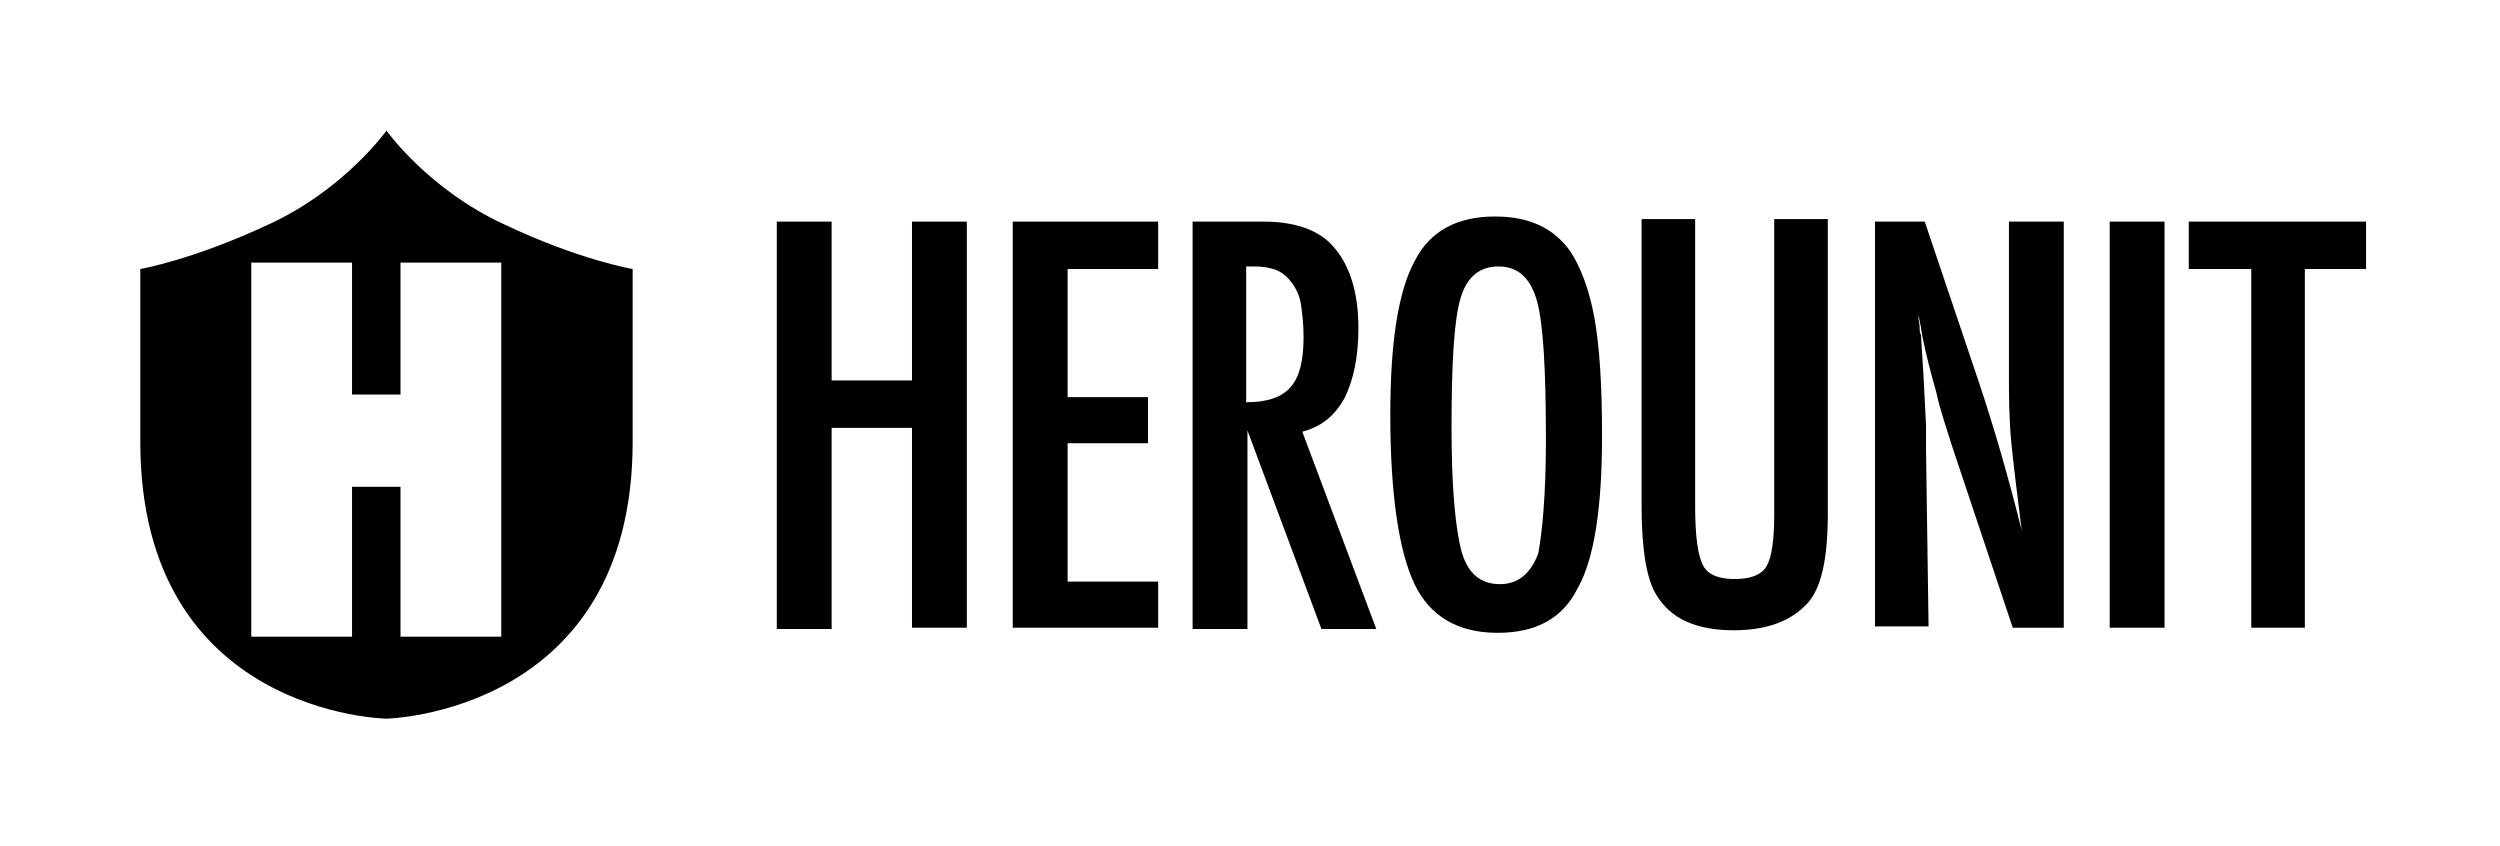
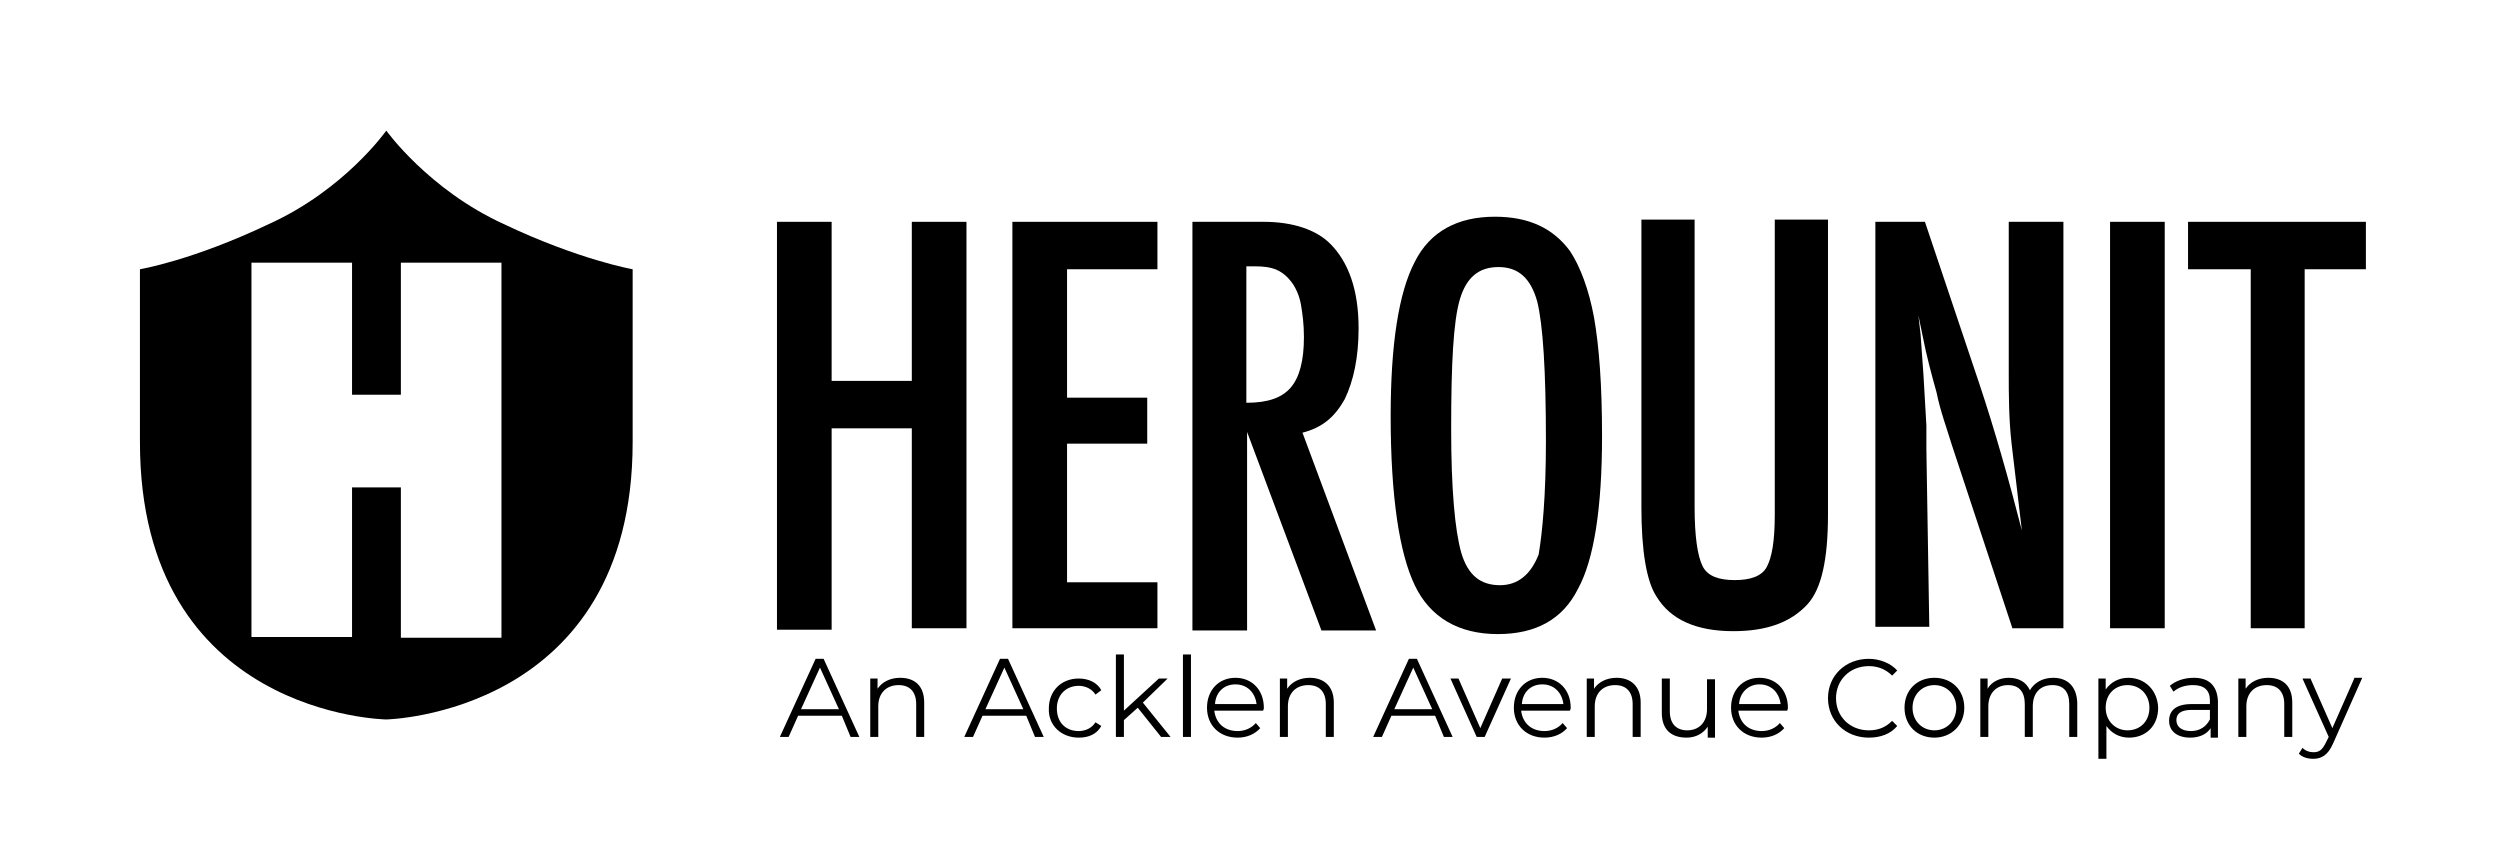
- <svg xmlns="http://www.w3.org/2000/svg" width="343" height="116" viewBox="0 0 343 116" fill="none">
-   <path fill-rule="evenodd" clip-rule="evenodd" d="M53.025 17.927C53.025 17.927 58.8 26.012 69.125 30.758C79.45 35.679 86.8 36.909 86.8 36.909V60.636C86.8 97.897 53.025 98.6 53.025 98.6C53.025 98.6 19.25 98.073 19.25 60.636V36.909C19.25 36.909 26.425 35.679 36.925 30.758C47.25 26.012 53.025 17.927 53.025 17.927ZM54.95 87.352H68.775V36.03H54.95V54.133H48.3V36.03H34.475V87.352H48.3V66.788H54.95V87.352Z" fill="black" />
-   <path d="M106.575 30.406H114.1V52.2H125.125V30.406H132.65V86.121H125.125V58.703H114.1V86.297H106.575V30.406Z" fill="black" />
-   <path d="M138.95 30.406H158.9V36.909H146.475V54.485H157.5V60.812H146.475V79.794H158.9V86.121H138.95V30.406Z" fill="black" />
-   <path d="M163.625 30.406H173.425C177.45 30.406 180.6 31.461 182.525 33.394C184.975 35.855 186.375 39.721 186.375 44.994C186.375 49.036 185.675 52.2 184.45 54.661C183.05 57.121 181.3 58.527 178.675 59.23L188.825 86.297H181.3L171.15 59.055V86.297H163.625V30.406ZM170.975 55.188C173.95 55.188 175.875 54.485 177.1 53.079C178.325 51.673 178.85 49.388 178.85 46.224C178.85 44.467 178.675 43.061 178.5 41.83C178.325 40.6 177.8 39.545 177.275 38.842C176.75 38.139 176.05 37.436 175.175 37.085C174.3 36.733 173.25 36.558 172.2 36.558H170.975V55.188Z" fill="black" />
-   <path d="M219.8 59.758C219.8 69.6 218.75 76.63 216.475 80.673C214.375 84.891 210.7 86.824 205.45 86.824C200.025 86.824 196.175 84.539 194.075 80.145C191.975 75.751 190.75 68.018 190.75 56.946C190.75 47.103 191.8 40.073 194.075 35.855C196.175 31.636 200.025 29.703 205.1 29.703C209.825 29.703 213.15 31.285 215.425 34.449C216.825 36.558 218.05 39.721 218.75 43.588C219.45 47.455 219.8 52.727 219.8 59.758ZM212.1 60.461C212.1 50.794 211.75 44.467 210.875 41.303C210 38.139 208.25 36.558 205.625 36.558C203 36.558 201.25 37.964 200.375 40.952C199.5 43.939 199.15 49.739 199.15 58.703C199.15 66.788 199.675 72.588 200.55 75.751C201.425 78.739 203.175 80.145 205.8 80.145C208.25 80.145 210 78.739 211.05 75.927C211.575 73.115 212.1 68.018 212.1 60.461Z" fill="black" />
-   <path d="M225.225 30.055H232.575V69.424C232.575 73.467 232.925 76.103 233.625 77.509C234.325 78.915 235.9 79.442 238 79.442C240.1 79.442 241.675 78.915 242.375 77.685C243.075 76.454 243.425 74.17 243.425 70.479V30.055H250.775V70.479C250.775 76.63 249.9 80.673 247.975 82.782C245.7 85.242 242.375 86.473 237.825 86.473C232.75 86.473 229.25 84.891 227.325 81.727C225.925 79.618 225.225 75.4 225.225 69.424V30.055Z" fill="black" />
-   <path d="M257.075 30.406H264.075L271.6 52.727C273.7 59.055 275.625 65.733 277.375 72.764C276.85 68.37 276.325 64.503 275.975 60.988C275.625 57.473 275.625 54.133 275.625 51.145V30.406H283.15V86.121H276.15L267.75 60.988C267.05 58.703 266.175 56.242 265.65 53.782C264.95 51.321 264.25 48.685 263.725 46.048C263.725 45.697 263.55 45.346 263.55 44.818C263.375 44.291 263.375 43.764 263.2 43.236C263.2 43.939 263.375 44.467 263.375 44.818C263.375 45.346 263.375 45.697 263.55 45.873L263.9 51.497L264.25 58.352C264.25 58.703 264.25 59.23 264.25 59.758C264.25 60.285 264.25 60.988 264.25 61.691L264.6 85.945H257.25V30.406H257.075Z" fill="black" />
-   <path d="M289.45 30.406H296.975V86.121H289.45V30.406Z" fill="black" />
-   <path d="M300.3 30.406H324.625V36.909H316.225V86.121H308.875V36.909H300.3V30.406Z" fill="black" />
+ <svg xmlns="http://www.w3.org/2000/svg" width="573" height="194" viewBox="0 0 573 194" fill="none">
+   <path d="M88.539 29.936C88.539 29.936 98.229 43.483 115.435 51.343C132.642 59.538 145.004 61.712 145.004 61.712V101.348C145.004 163.729 88.539 164.9 88.539 164.9C88.539 164.9 32.075 164.064 32.075 101.348V61.712C32.075 61.712 44.103 59.705 61.644 51.343C79.017 43.483 88.539 29.936 88.539 29.936ZM91.88 146.169H114.934V60.207H91.88V90.478H80.688V60.207H57.634V146.002H80.688V111.717H91.88V146.169Z" fill="black" />
+   <path d="M178.081 50.841H190.61V87.3H208.986V50.841H221.515V143.995H208.986V98.171H190.61V144.329H178.081V50.841Z" fill="black" />
+   <path d="M232.04 50.841H265.284V61.712H244.569V91.147H262.945V101.683H244.569V133.459H265.284V143.995H232.04V50.841Z" fill="black" />
+   <path d="M273.303 50.841H289.674C296.356 50.841 301.702 52.681 304.876 55.859C309.053 60.04 311.391 66.395 311.391 75.259C311.391 81.948 310.222 87.3 308.217 91.481C305.879 95.662 303.039 98.003 298.528 99.174L315.401 144.497H302.872L285.832 99.007V144.497H273.303V50.841ZM285.665 92.317C290.676 92.317 293.851 91.147 295.855 88.805C297.86 86.464 298.862 82.617 298.862 77.266C298.862 74.255 298.528 71.914 298.194 69.907C297.86 67.9 297.025 66.06 296.189 64.89C295.354 63.719 294.185 62.548 292.681 61.879C291.178 61.21 289.507 61.043 287.669 61.043H285.665V92.317Z" fill="black" />
+   <path d="M367.188 100.01C367.188 116.4 365.35 128.274 361.675 134.964C358.167 141.988 351.986 145.333 343.299 145.333C334.278 145.333 327.763 141.486 324.255 134.128C320.746 126.769 318.742 113.891 318.742 95.328C318.742 78.938 320.579 67.064 324.255 60.04C327.763 53.016 334.111 49.671 342.631 49.671C350.482 49.671 355.995 52.346 359.837 57.531C362.176 61.043 364.181 66.395 365.35 72.75C366.52 79.44 367.188 88.136 367.188 100.01ZM354.325 101.181C354.325 84.959 353.656 74.422 352.32 69.071C350.816 63.719 347.976 61.21 343.466 61.21C338.955 61.21 336.115 63.552 334.612 68.569C333.108 73.586 332.607 83.286 332.607 98.338C332.607 111.884 333.443 121.584 334.946 126.769C336.45 131.786 339.29 134.128 343.8 134.128C347.809 134.128 350.816 131.786 352.654 127.103C353.489 122.253 354.325 113.724 354.325 101.181Z" fill="black" />
+   <path d="M376.209 50.34H388.404V116.233C388.404 122.922 389.072 127.438 390.241 129.779C391.411 132.121 394.084 132.957 397.592 132.957C401.1 132.957 403.773 132.121 404.942 129.947C406.112 127.772 406.78 124.093 406.78 117.905V50.34H418.975V117.905C418.975 128.274 417.471 134.964 414.297 138.476C410.455 142.657 404.942 144.664 397.258 144.664C388.738 144.664 382.891 141.988 379.717 136.803C377.378 133.291 376.209 126.267 376.209 116.233V50.34V50.34Z" fill="black" />
+   <path d="M439.69 72.248L440.191 76.597L440.859 85.962L441.527 97.502C441.527 98.171 441.527 99.007 441.527 99.843C441.527 100.679 441.527 101.85 441.527 103.021L442.196 143.66H429.834V50.841H429.5H441.193L453.723 88.136C457.231 98.672 460.405 109.878 463.412 121.584C462.576 114.226 461.741 107.703 461.073 101.85C460.405 95.996 460.405 90.31 460.405 85.46V50.841H472.934V143.995H461.24L447.374 102.017C446.205 98.171 444.702 94.157 443.866 89.976C442.697 85.795 441.527 81.447 440.692 77.098L439.69 72.248Z" fill="black" />
+   <path d="M483.625 50.841H496.155V143.995H483.625V50.841Z" fill="black" />
+   <path d="M501.667 50.841H542.262V61.712H528.229V143.995H515.867V61.712H501.5V50.841H501.667Z" fill="black" />
+   <path d="M194.954 168.898H196.958L188.773 151.003H186.935L178.749 168.898H180.754L182.926 164.048H192.949L194.954 168.898ZM183.594 162.543L187.937 153.01L192.281 162.543H183.594ZM206.313 155.352C203.975 155.352 202.137 156.355 201.135 157.86V155.519H199.464V168.898H201.302V161.874C201.302 158.864 203.139 157.024 205.979 157.024C208.485 157.024 209.989 158.529 209.989 161.372V168.898H211.826V161.038C211.826 157.191 209.655 155.352 206.313 155.352ZM237.219 168.898H239.223L231.038 151.003H229.2L221.014 168.898H223.019L225.191 164.048H235.214L237.219 168.898ZM225.859 162.543L230.202 153.01L234.546 162.543H225.859ZM247.242 169.066C249.581 169.066 251.418 168.229 252.421 166.39L251.084 165.553C250.249 166.891 248.745 167.56 247.242 167.56C244.235 167.56 242.23 165.553 242.23 162.376C242.23 159.198 244.402 157.191 247.242 157.191C248.745 157.191 250.249 157.86 251.084 159.198L252.421 158.195C251.418 156.355 249.414 155.519 247.242 155.519C243.233 155.519 240.393 158.362 240.393 162.376C240.226 166.222 243.233 169.066 247.242 169.066ZM266.119 168.898H268.291L261.943 161.038L267.623 155.519H265.618L257.599 162.878V150H255.762V168.898H257.599V165.052L260.773 162.209L266.119 168.898ZM271.131 168.898H272.968V150H271.131V168.898ZM289.674 162.209C289.674 158.195 287.001 155.352 283.159 155.352C279.317 155.352 276.644 158.195 276.644 162.209C276.644 166.222 279.484 169.066 283.66 169.066C285.832 169.066 287.669 168.229 288.839 166.891L287.836 165.721C286.834 166.891 285.331 167.56 283.66 167.56C280.653 167.56 278.648 165.721 278.314 162.878H289.507C289.674 162.543 289.674 162.376 289.674 162.209ZM283.159 156.857C285.832 156.857 287.669 158.697 288.003 161.372H278.481C278.648 158.697 280.486 156.857 283.159 156.857ZM300.199 155.352C297.86 155.352 296.022 156.355 295.02 157.86V155.519H293.349V168.898H295.187V161.874C295.187 158.864 297.024 157.024 299.864 157.024C302.37 157.024 303.874 158.529 303.874 161.372V168.898H305.711V161.038C305.711 157.191 303.373 155.352 300.199 155.352ZM330.937 168.898H332.941L324.756 151.003H322.918L314.732 168.898H316.737L318.909 164.048H328.932L330.937 168.898ZM319.577 162.543L323.92 153.01L328.264 162.543H319.577ZM344.301 155.519L339.289 166.891L334.278 155.519H332.44L338.454 168.898H340.292L346.306 155.519H344.301ZM360.004 162.209C360.004 158.195 357.331 155.352 353.489 155.352C349.647 155.352 346.974 158.195 346.974 162.209C346.974 166.222 349.814 169.066 353.99 169.066C356.162 169.066 358 168.229 359.169 166.891L358.167 165.721C357.164 166.891 355.661 167.56 353.99 167.56C350.983 167.56 348.979 165.721 348.645 162.878H359.837C360.004 162.543 360.004 162.376 360.004 162.209ZM353.489 156.857C356.162 156.857 358 158.697 358.334 161.372H348.812C348.979 158.697 350.816 156.857 353.489 156.857ZM370.529 155.352C368.19 155.352 366.352 156.355 365.35 157.86V155.519H363.68V168.898H365.517V161.874C365.517 158.864 367.355 157.024 370.195 157.024C372.701 157.024 374.204 158.529 374.204 161.372V168.898H376.042V161.038C376.042 157.191 373.703 155.352 370.529 155.352ZM391.244 155.519V162.543C391.244 165.553 389.406 167.393 386.733 167.393C384.227 167.393 382.724 165.888 382.724 163.045V155.519H380.886V163.379C380.886 167.226 383.058 169.066 386.566 169.066C388.738 169.066 390.408 168.062 391.411 166.557V169.066H393.081V155.686H391.244V155.519ZM409.787 162.209C409.787 158.195 407.114 155.352 403.272 155.352C399.429 155.352 396.757 158.195 396.757 162.209C396.757 166.222 399.596 169.066 403.773 169.066C405.945 169.066 407.782 168.229 408.952 166.891L407.949 165.721C406.947 166.891 405.443 167.56 403.773 167.56C400.766 167.56 398.761 165.721 398.427 162.878H409.62C409.787 162.543 409.787 162.376 409.787 162.209ZM403.272 156.857C405.945 156.857 407.782 158.697 408.116 161.372H398.594C398.761 158.697 400.766 156.857 403.272 156.857ZM428.33 169.066C431.003 169.066 433.342 168.229 434.845 166.39L433.676 165.219C432.172 166.724 430.502 167.393 428.33 167.393C423.987 167.393 420.813 164.216 420.813 160.034C420.813 155.853 423.987 152.676 428.33 152.676C430.335 152.676 432.172 153.345 433.676 154.85L434.845 153.679C433.342 152.007 430.836 151.003 428.33 151.003C422.984 151.003 418.975 154.85 418.975 160.034C418.975 165.219 422.984 169.066 428.33 169.066ZM443.365 169.066C447.207 169.066 450.214 166.222 450.214 162.209C450.214 158.195 447.374 155.352 443.365 155.352C439.356 155.352 436.516 158.195 436.516 162.209C436.516 166.222 439.356 169.066 443.365 169.066ZM443.365 167.393C440.525 167.393 438.353 165.219 438.353 162.209C438.353 159.198 440.525 157.024 443.365 157.024C446.205 157.024 448.377 159.198 448.377 162.209C448.377 165.219 446.205 167.393 443.365 167.393ZM470.595 155.352C468.089 155.352 466.252 156.522 465.249 158.195C464.414 156.355 462.743 155.352 460.405 155.352C458.233 155.352 456.395 156.355 455.56 157.86V155.519H453.889V168.898H455.727V161.874C455.727 158.864 457.565 157.024 460.238 157.024C462.743 157.024 464.08 158.529 464.08 161.372V168.898H465.917V161.874C465.917 158.864 467.588 157.024 470.428 157.024C472.934 157.024 474.27 158.529 474.27 161.372V168.898H476.108V161.038C475.941 157.191 473.769 155.352 470.595 155.352ZM487.802 155.352C485.63 155.352 483.792 156.355 482.623 158.028V155.519H480.952V173.916H482.79V166.39C483.959 168.062 485.797 169.066 487.969 169.066C491.811 169.066 494.651 166.39 494.651 162.209C494.484 158.195 491.644 155.352 487.802 155.352ZM487.635 167.393C484.795 167.393 482.623 165.219 482.623 162.209C482.623 159.031 484.795 157.024 487.635 157.024C490.475 157.024 492.646 159.198 492.646 162.209C492.646 165.386 490.475 167.393 487.635 167.393ZM502.837 155.352C500.665 155.352 498.66 156.021 497.324 157.191L498.159 158.529C499.329 157.526 500.832 157.024 502.67 157.024C505.175 157.024 506.512 158.195 506.512 160.536V161.372H502.336C498.493 161.372 497.157 163.045 497.157 165.219C497.157 167.56 498.994 169.066 502.001 169.066C504.173 169.066 505.844 168.229 506.679 166.891V169.066H508.35V160.703C508.182 157.024 506.178 155.352 502.837 155.352ZM502.168 167.56C499.997 167.56 498.827 166.557 498.827 165.052C498.827 163.714 499.663 162.71 502.336 162.71H506.512V164.884C505.677 166.557 504.173 167.56 502.168 167.56ZM519.876 155.352C517.538 155.352 515.7 156.355 514.698 157.86V155.519H513.027V168.898H514.865V161.874C514.865 158.864 516.702 157.024 519.542 157.024C522.048 157.024 523.552 158.529 523.552 161.372V168.898H525.389V161.038C525.389 157.191 523.217 155.352 519.876 155.352ZM539.589 155.519L534.577 166.891L529.566 155.519H527.728L533.742 168.898L533.074 170.236C532.238 171.909 531.57 172.41 530.234 172.41C529.231 172.41 528.396 172.076 527.728 171.407L526.893 172.745C527.728 173.581 528.897 173.916 530.234 173.916C532.071 173.916 533.575 173.079 534.744 170.403L541.427 155.352H539.589V155.519Z" fill="black" />
</svg>
